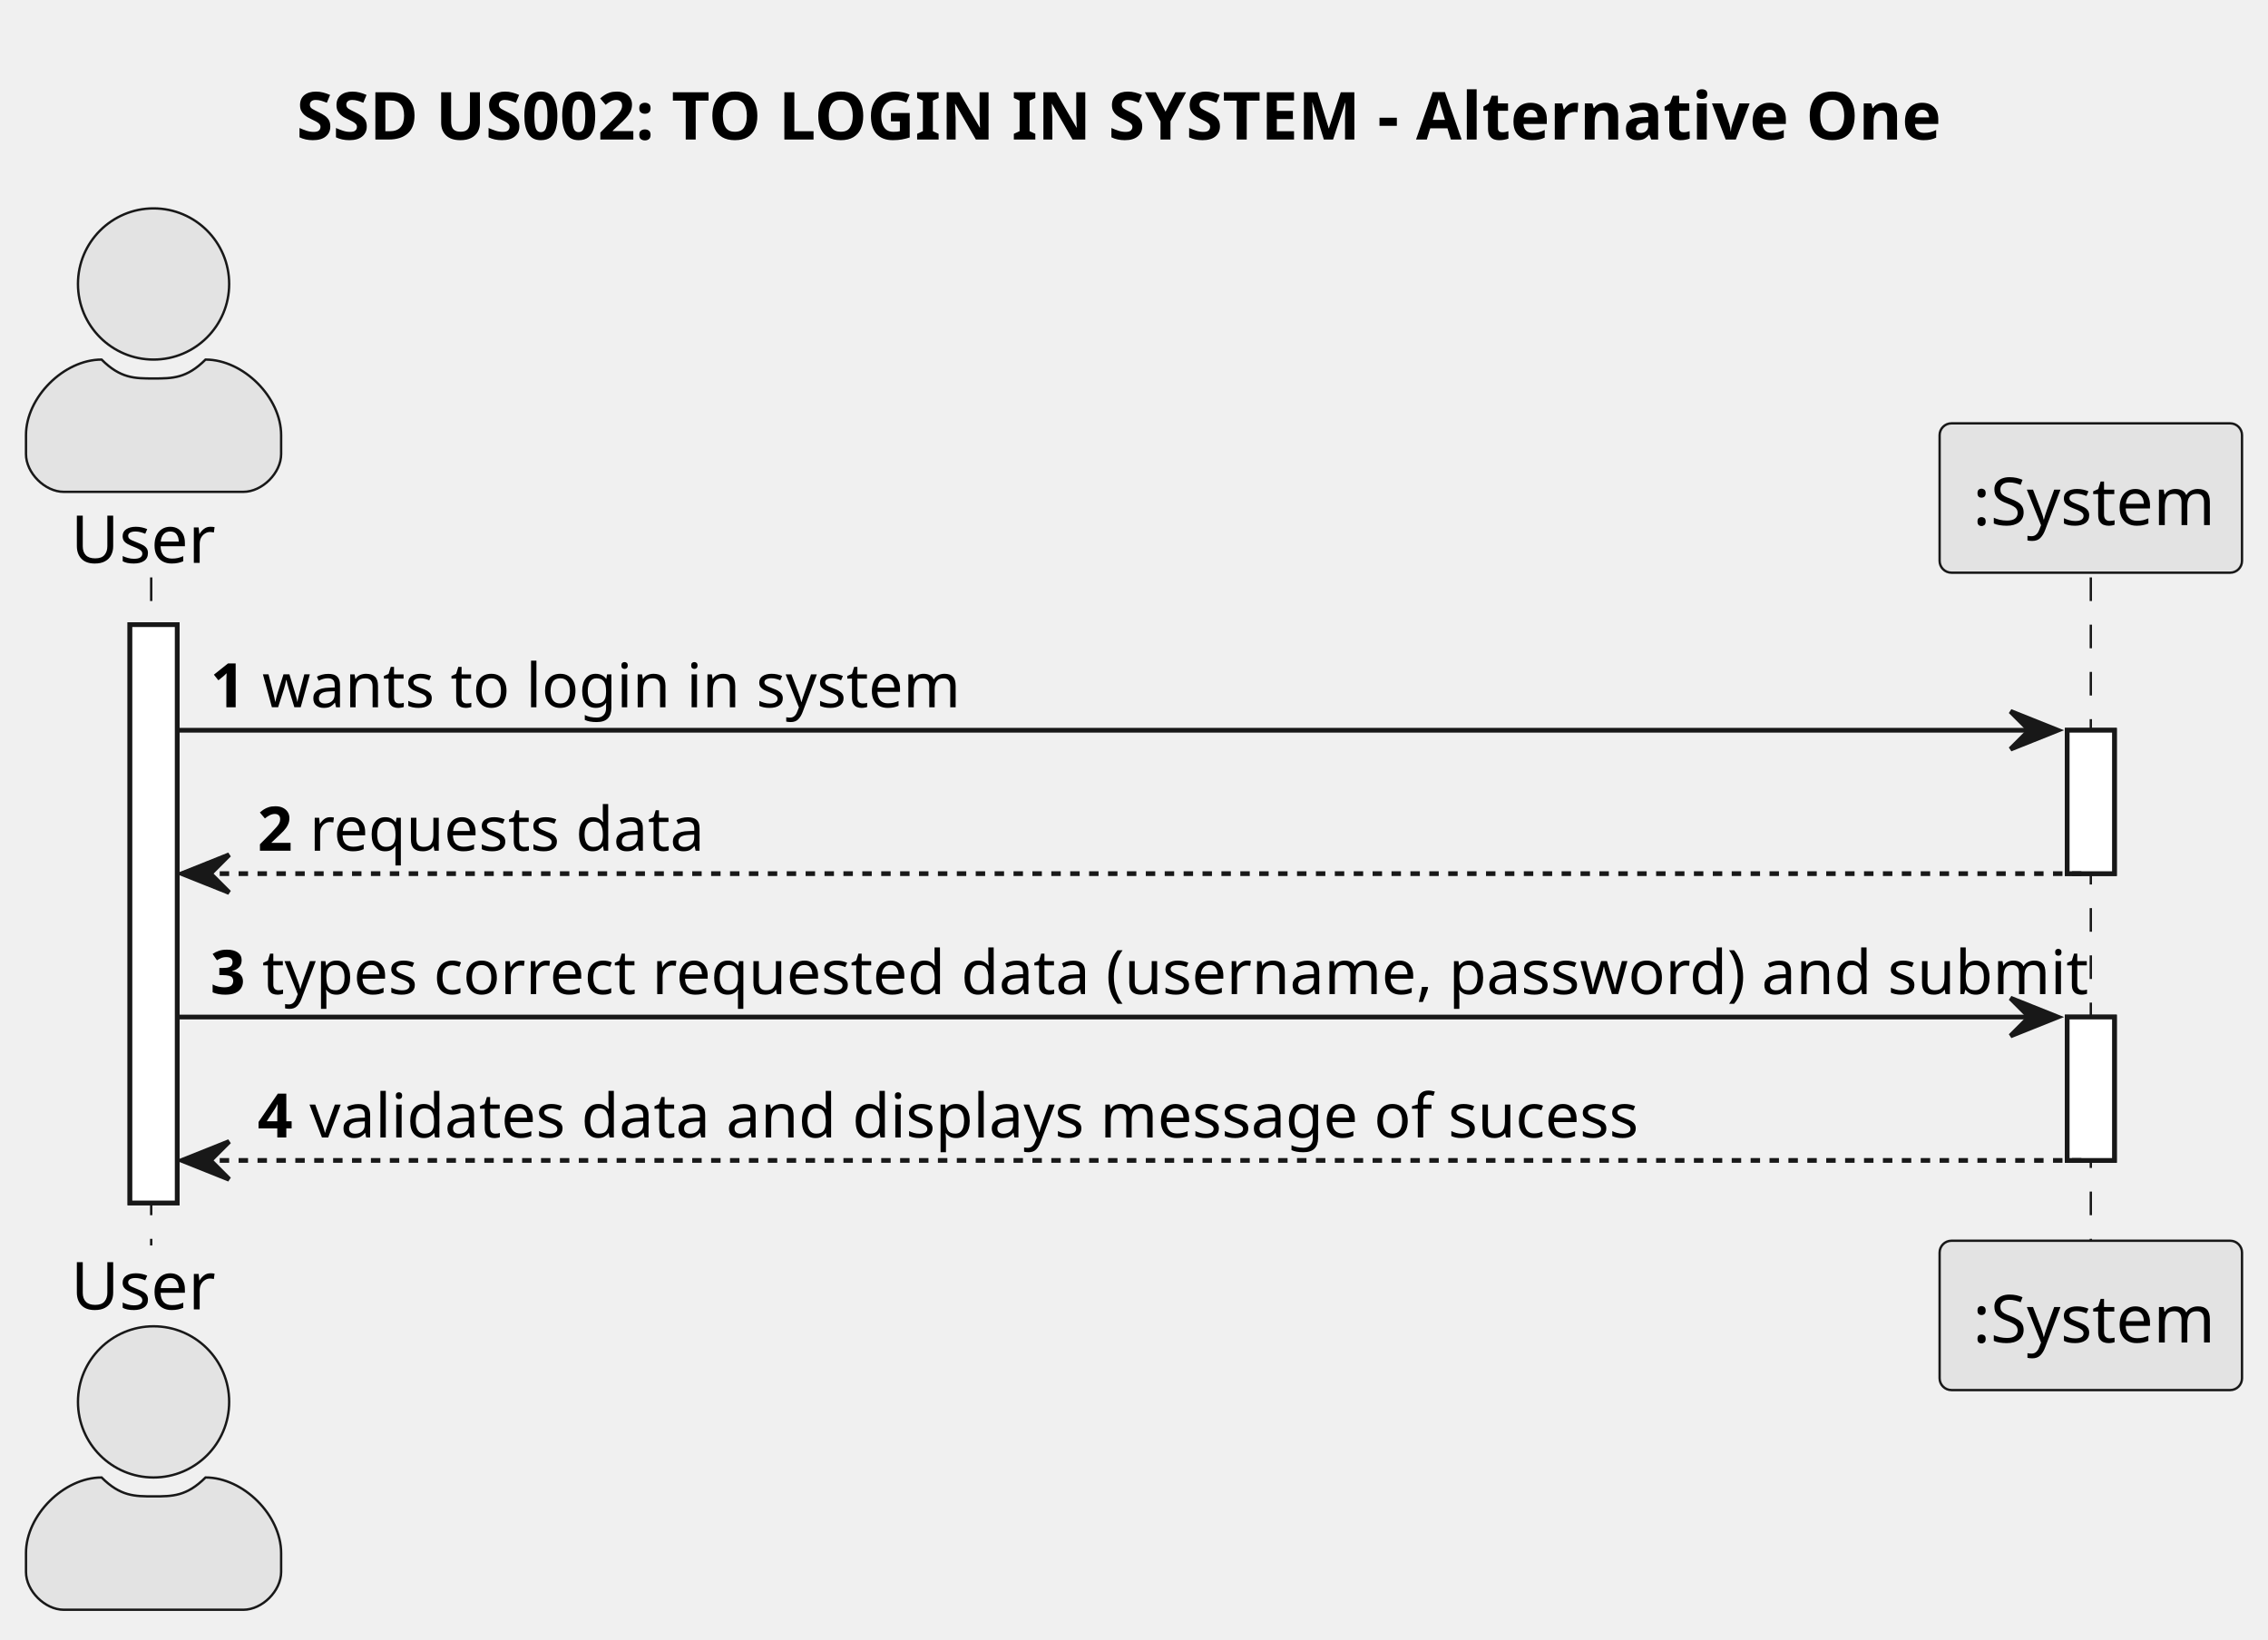
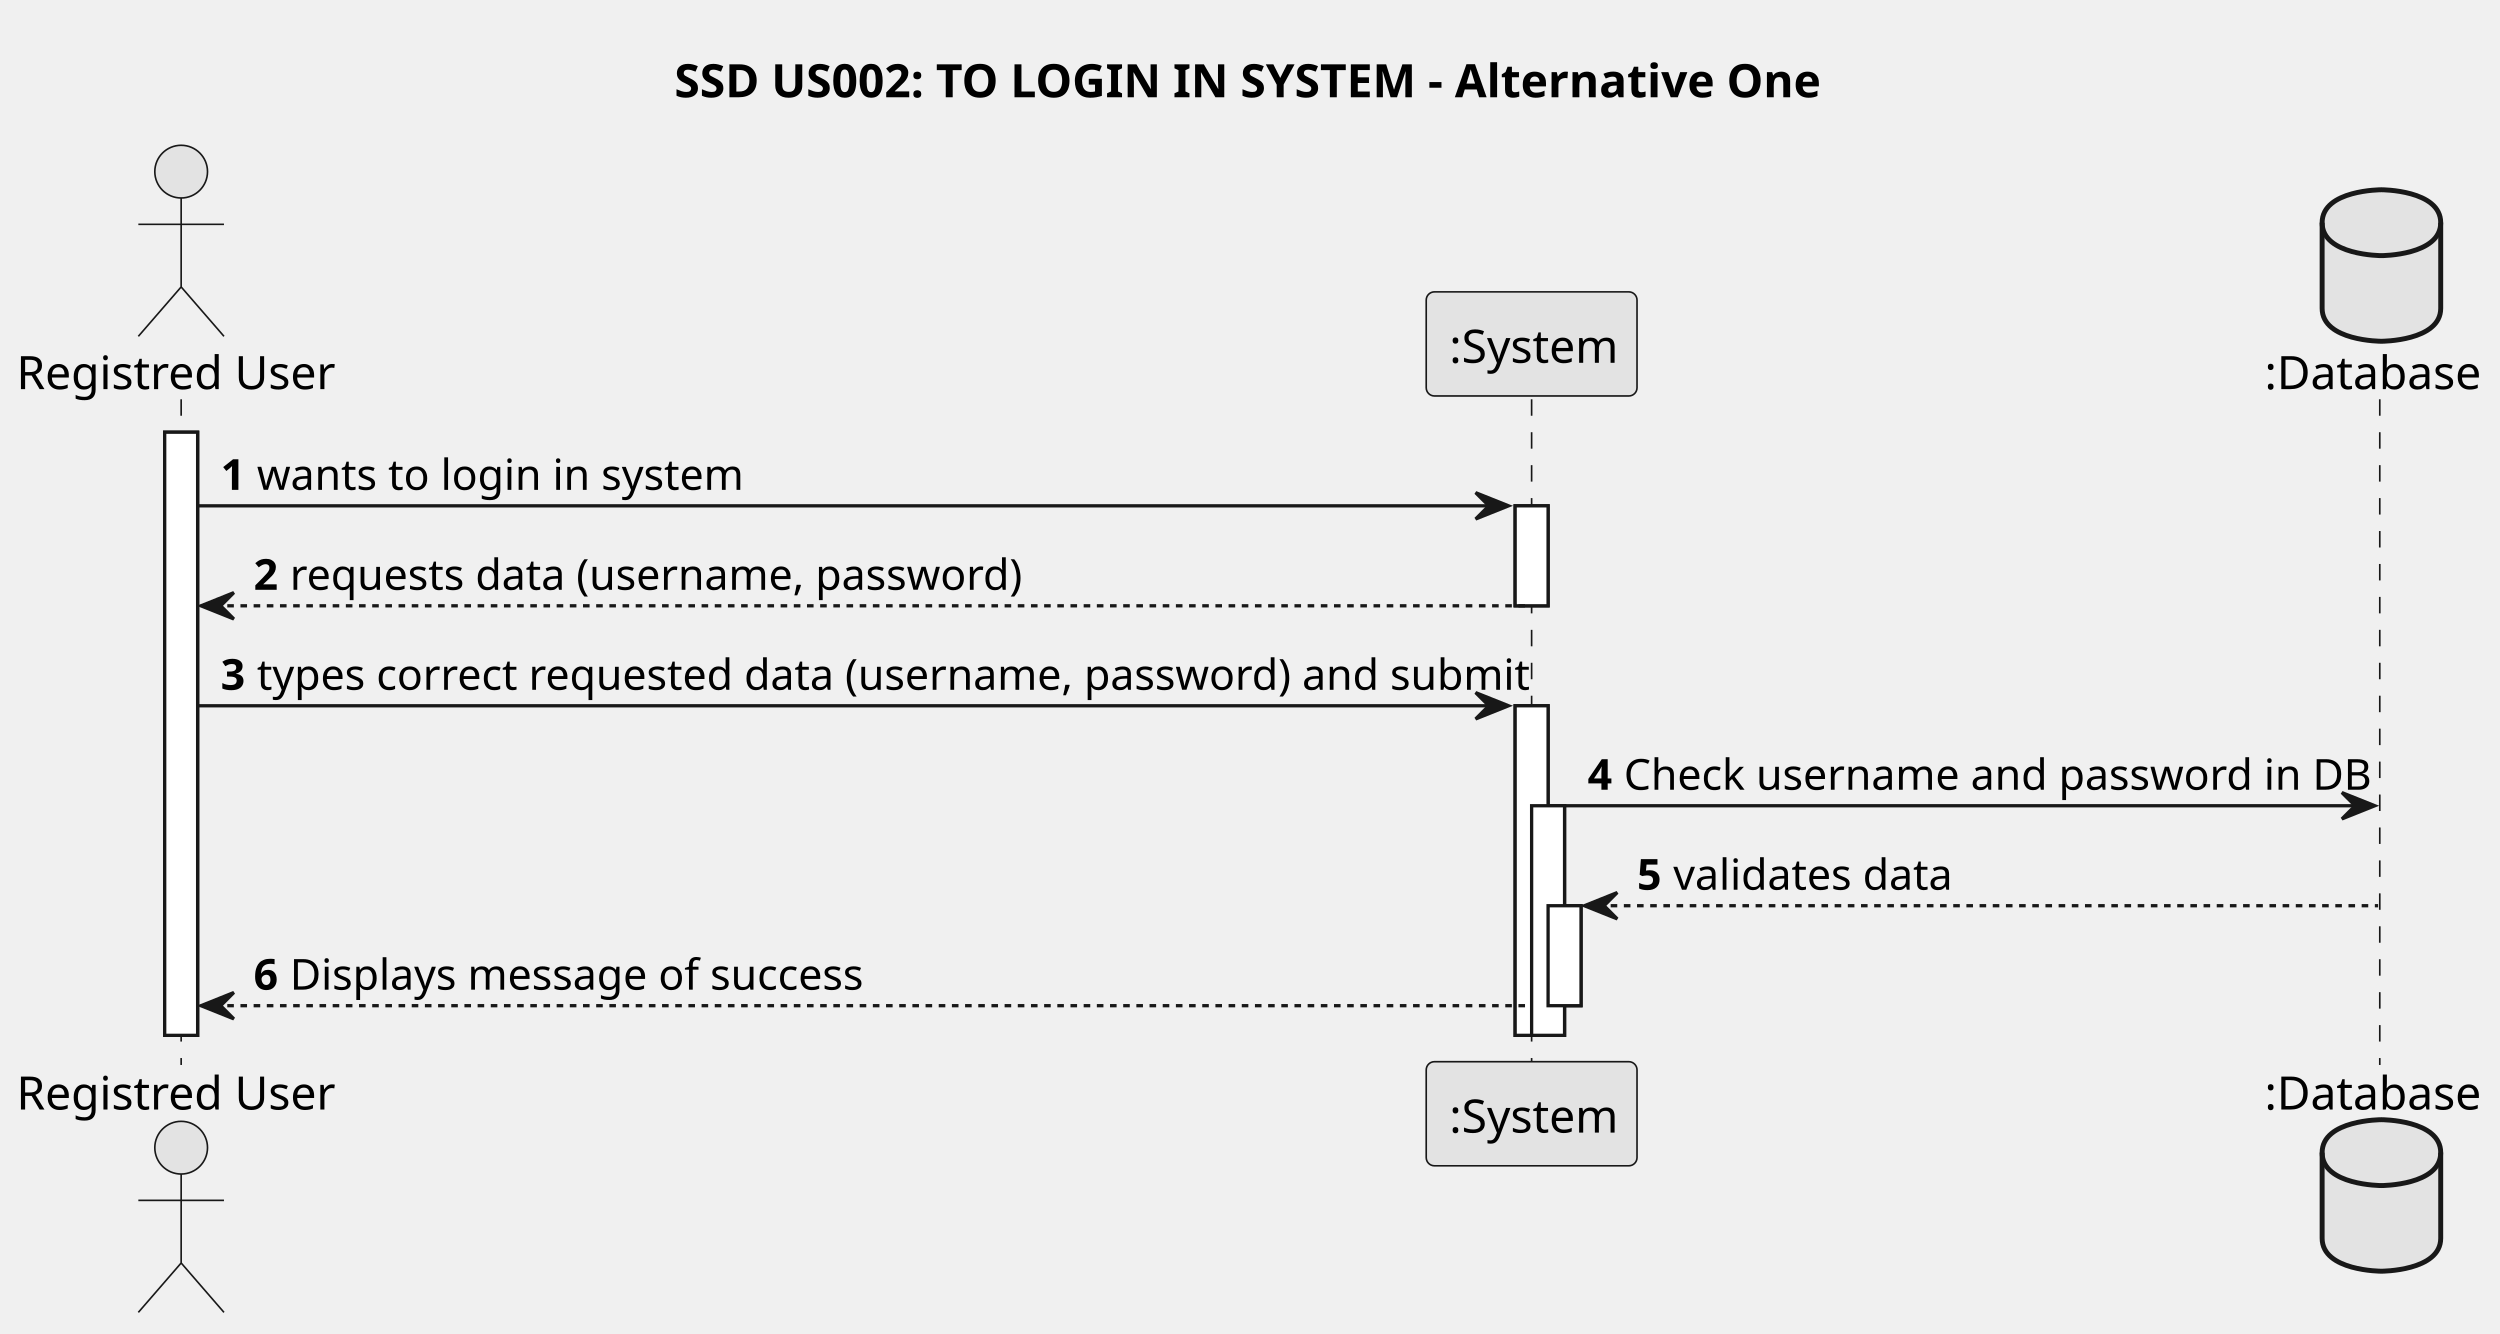
- <svg xmlns="http://www.w3.org/2000/svg" contentStyleType="text/css" height="347px" preserveAspectRatio="none" style="width:480px;height:347px;background:#FFFFFF;" version="1.1" viewBox="0 0 480 347" width="480px" zoomAndPan="magnify">
+ <svg xmlns="http://www.w3.org/2000/svg" contentStyleType="text/css" height="405px" preserveAspectRatio="none" style="width:759px;height:405px;background:#FFFFFF;" version="1.1" viewBox="0 0 759 405" width="759px" zoomAndPan="magnify">
  <defs />
  <g>
-     <text fill="#000000" font-family="sans-serif" font-size="14" font-weight="bold" lengthAdjust="spacing" textLength="353" x="62.75" y="29.533">SSD US002: TO LOGIN IN SYSTEM - Alternative One</text>
-     <rect fill="#FFFFFF" height="122.406" style="stroke:#181818;stroke-width:1.0;" width="10" x="27.5" y="132.219" />
-     <rect fill="#FFFFFF" height="30.352" style="stroke:#181818;stroke-width:1.0;" width="10" x="437.5" y="154.57" />
-     <rect fill="#FFFFFF" height="30.352" style="stroke:#181818;stroke-width:1.0;" width="10" x="437.5" y="215.273" />
-     <line style="stroke:#181818;stroke-width:0.5;stroke-dasharray:5.0,5.0;" x1="32" x2="32" y1="122.219" y2="263.625" />
-     <line style="stroke:#181818;stroke-width:0.5;stroke-dasharray:5.0,5.0;" x1="442.5" x2="442.5" y1="122.219" y2="263.625" />
-     <text fill="#000000" font-family="sans-serif" font-size="14" lengthAdjust="spacing" textLength="29" x="15" y="119.143">User</text>
-     <ellipse cx="32.5" cy="60.109" fill="#E3E3E3" rx="16" ry="16" style="stroke:#181818;stroke-width:0.5;" />
-     <path d="M32.5,80.109 C36.5,80.109 39.5,80.109 43.5,76.109 C51.5,76.109 59.5,84.109 59.5,92.109 L59.5,96.109 C59.5,100.109 55.5,104.109 51.5,104.109 L13.5,104.109 C9.5,104.109 5.5,100.109 5.5,96.109 L5.5,92.109 C5.5,84.109 13.5,76.109 21.5,76.109 C25.5,80.109 28.5,80.109 32.5,80.109 " fill="#E3E3E3" style="stroke:#181818;stroke-width:0.5;" />
-     <text fill="#000000" font-family="sans-serif" font-size="14" lengthAdjust="spacing" textLength="29" x="15" y="277.158">User</text>
-     <ellipse cx="32.5" cy="296.734" fill="#E3E3E3" rx="16" ry="16" style="stroke:#181818;stroke-width:0.5;" />
-     <path d="M32.5,316.734 C36.5,316.734 39.5,316.734 43.5,312.734 C51.5,312.734 59.5,320.734 59.5,328.734 L59.5,332.734 C59.5,336.734 55.5,340.734 51.5,340.734 L13.5,340.734 C9.5,340.734 5.5,336.734 5.5,332.734 L5.5,328.734 C5.5,320.734 13.5,312.734 21.5,312.734 C25.5,316.734 28.5,316.734 32.5,316.734 " fill="#E3E3E3" style="stroke:#181818;stroke-width:0.5;" />
-     <rect fill="#E3E3E3" height="31.609" rx="2.5" ry="2.5" style="stroke:#181818;stroke-width:0.5;" width="64" x="410.5" y="89.609" />
-     <text fill="#000000" font-family="sans-serif" font-size="14" lengthAdjust="spacing" textLength="50" x="417.5" y="111.143">:System</text>
-     <rect fill="#E3E3E3" height="31.609" rx="2.5" ry="2.5" style="stroke:#181818;stroke-width:0.5;" width="64" x="410.5" y="262.625" />
-     <text fill="#000000" font-family="sans-serif" font-size="14" lengthAdjust="spacing" textLength="50" x="417.5" y="284.158">:System</text>
-     <rect fill="#FFFFFF" height="122.406" style="stroke:#181818;stroke-width:1.0;" width="10" x="27.5" y="132.219" />
-     <rect fill="#FFFFFF" height="30.352" style="stroke:#181818;stroke-width:1.0;" width="10" x="437.5" y="154.57" />
-     <rect fill="#FFFFFF" height="30.352" style="stroke:#181818;stroke-width:1.0;" width="10" x="437.5" y="215.273" />
-     <polygon fill="#181818" points="425.5,150.57,435.5,154.57,425.5,158.57,429.5,154.57" style="stroke:#181818;stroke-width:1.0;" />
-     <line style="stroke:#181818;stroke-width:1.0;" x1="37.5" x2="431.5" y1="154.57" y2="154.57" />
-     <text fill="#000000" font-family="sans-serif" font-size="13" font-weight="bold" lengthAdjust="spacing" textLength="7" x="44.5" y="149.714">1</text>
-     <text fill="#000000" font-family="sans-serif" font-size="13" lengthAdjust="spacing" textLength="141" x="55.5" y="149.714">wants to login in system</text>
-     <polygon fill="#181818" points="48.5,180.922,38.5,184.922,48.5,188.922,44.5,184.922" style="stroke:#181818;stroke-width:1.0;" />
-     <line style="stroke:#181818;stroke-width:1.0;stroke-dasharray:2.0,2.0;" x1="42.5" x2="441.5" y1="184.922" y2="184.922" />
-     <text fill="#000000" font-family="sans-serif" font-size="13" font-weight="bold" lengthAdjust="spacing" textLength="7" x="54.5" y="180.065">2</text>
-     <text fill="#000000" font-family="sans-serif" font-size="13" lengthAdjust="spacing" textLength="79" x="65.5" y="180.065">requests data</text>
-     <polygon fill="#181818" points="425.5,211.273,435.5,215.273,425.5,219.273,429.5,215.273" style="stroke:#181818;stroke-width:1.0;" />
-     <line style="stroke:#181818;stroke-width:1.0;" x1="37.5" x2="431.5" y1="215.273" y2="215.273" />
-     <text fill="#000000" font-family="sans-serif" font-size="13" font-weight="bold" lengthAdjust="spacing" textLength="7" x="44.5" y="210.417">3</text>
-     <text fill="#000000" font-family="sans-serif" font-size="13" lengthAdjust="spacing" textLength="370" x="55.5" y="210.417">types correct requested data  (username, password) and submit</text>
-     <polygon fill="#181818" points="48.5,241.625,38.5,245.625,48.5,249.625,44.5,245.625" style="stroke:#181818;stroke-width:1.0;" />
-     <line style="stroke:#181818;stroke-width:1.0;stroke-dasharray:2.0,2.0;" x1="42.5" x2="441.5" y1="245.625" y2="245.625" />
-     <text fill="#000000" font-family="sans-serif" font-size="13" font-weight="bold" lengthAdjust="spacing" textLength="7" x="54.5" y="240.769">4</text>
-     <text fill="#000000" font-family="sans-serif" font-size="13" lengthAdjust="spacing" textLength="273" x="65.5" y="240.769">validates data and displays message of sucess</text>
+     <text fill="#000000" font-family="sans-serif" font-size="14" font-weight="bold" lengthAdjust="spacing" textLength="353" x="204.75" y="29.533">SSD US002: TO LOGIN IN SYSTEM - Alternative One</text>
+     <rect fill="#FFFFFF" height="183.109" style="stroke:#181818;stroke-width:1.0;" width="10" x="50" y="131.219" />
+     <rect fill="#FFFFFF" height="30.352" style="stroke:#181818;stroke-width:1.0;" width="10" x="460" y="153.57" />
+     <rect fill="#FFFFFF" height="100.055" style="stroke:#181818;stroke-width:1.0;" width="10" x="460" y="214.273" />
+     <rect fill="#FFFFFF" height="69.703" style="stroke:#181818;stroke-width:1.0;" width="10" x="465" y="244.625" />
+     <rect fill="#FFFFFF" height="30.352" style="stroke:#181818;stroke-width:1.0;" width="10" x="470" y="274.977" />
+     <line style="stroke:#181818;stroke-width:0.5;stroke-dasharray:5.0,5.0;" x1="55" x2="55" y1="121.219" y2="323.328" />
+     <line style="stroke:#181818;stroke-width:0.5;stroke-dasharray:5.0,5.0;" x1="465" x2="465" y1="121.219" y2="323.328" />
+     <line style="stroke:#181818;stroke-width:0.5;stroke-dasharray:5.0,5.0;" x1="722.5" x2="722.5" y1="121.219" y2="323.328" />
+     <text fill="#000000" font-family="sans-serif" font-size="14" lengthAdjust="spacing" textLength="94" x="5" y="118.143">Registred User</text>
+     <ellipse cx="55" cy="52.109" fill="#E3E3E3" rx="8" ry="8" style="stroke:#181818;stroke-width:0.5;" />
+     <path d="M55,60.109 L55,87.109 M42,68.109 L68,68.109 M55,87.109 L42,102.109 M55,87.109 L68,102.109 " fill="none" style="stroke:#181818;stroke-width:0.5;" />
+     <text fill="#000000" font-family="sans-serif" font-size="14" lengthAdjust="spacing" textLength="94" x="5" y="336.861">Registred User</text>
+     <ellipse cx="55" cy="348.438" fill="#E3E3E3" rx="8" ry="8" style="stroke:#181818;stroke-width:0.5;" />
+     <path d="M55,356.438 L55,383.438 M42,364.438 L68,364.438 M55,383.438 L42,398.438 M55,383.438 L68,398.438 " fill="none" style="stroke:#181818;stroke-width:0.5;" />
+     <rect fill="#E3E3E3" height="31.609" rx="2.5" ry="2.5" style="stroke:#181818;stroke-width:0.5;" width="64" x="433" y="88.609" />
+     <text fill="#000000" font-family="sans-serif" font-size="14" lengthAdjust="spacing" textLength="50" x="440" y="110.143">:System</text>
+     <rect fill="#E3E3E3" height="31.609" rx="2.5" ry="2.5" style="stroke:#181818;stroke-width:0.5;" width="64" x="433" y="322.328" />
+     <text fill="#000000" font-family="sans-serif" font-size="14" lengthAdjust="spacing" textLength="50" x="440" y="343.861">:System</text>
+     <text fill="#000000" font-family="sans-serif" font-size="14" lengthAdjust="spacing" textLength="65" x="687.5" y="118.143">:Database</text>
+     <path d="M705,67.609 C705,57.609 723,57.609 723,57.609 C723,57.609 741,57.609 741,67.609 L741,93.609 C741,103.609 723,103.609 723,103.609 C723,103.609 705,103.609 705,93.609 L705,67.609 " fill="#E3E3E3" style="stroke:#181818;stroke-width:1.5;" />
+     <path d="M705,67.609 C705,77.609 723,77.609 723,77.609 C723,77.609 741,77.609 741,67.609 " fill="none" style="stroke:#181818;stroke-width:1.5;" />
+     <text fill="#000000" font-family="sans-serif" font-size="14" lengthAdjust="spacing" textLength="65" x="687.5" y="336.861">:Database</text>
+     <path d="M705,349.938 C705,339.938 723,339.938 723,339.938 C723,339.938 741,339.938 741,349.938 L741,375.938 C741,385.938 723,385.938 723,385.938 C723,385.938 705,385.938 705,375.938 L705,349.938 " fill="#E3E3E3" style="stroke:#181818;stroke-width:1.5;" />
+     <path d="M705,349.938 C705,359.938 723,359.938 723,359.938 C723,359.938 741,359.938 741,349.938 " fill="none" style="stroke:#181818;stroke-width:1.5;" />
+     <rect fill="#FFFFFF" height="183.109" style="stroke:#181818;stroke-width:1.0;" width="10" x="50" y="131.219" />
+     <rect fill="#FFFFFF" height="30.352" style="stroke:#181818;stroke-width:1.0;" width="10" x="460" y="153.57" />
+     <rect fill="#FFFFFF" height="100.055" style="stroke:#181818;stroke-width:1.0;" width="10" x="460" y="214.273" />
+     <rect fill="#FFFFFF" height="69.703" style="stroke:#181818;stroke-width:1.0;" width="10" x="465" y="244.625" />
+     <rect fill="#FFFFFF" height="30.352" style="stroke:#181818;stroke-width:1.0;" width="10" x="470" y="274.977" />
+     <polygon fill="#181818" points="448,149.57,458,153.57,448,157.57,452,153.57" style="stroke:#181818;stroke-width:1.0;" />
+     <line style="stroke:#181818;stroke-width:1.0;" x1="60" x2="454" y1="153.57" y2="153.57" />
+     <text fill="#000000" font-family="sans-serif" font-size="13" font-weight="bold" lengthAdjust="spacing" textLength="7" x="67" y="148.714">1</text>
+     <text fill="#000000" font-family="sans-serif" font-size="13" lengthAdjust="spacing" textLength="141" x="78" y="148.714">wants to login in system</text>
+     <polygon fill="#181818" points="71,179.922,61,183.922,71,187.922,67,183.922" style="stroke:#181818;stroke-width:1.0;" />
+     <line style="stroke:#181818;stroke-width:1.0;stroke-dasharray:2.0,2.0;" x1="65" x2="464" y1="183.922" y2="183.922" />
+     <text fill="#000000" font-family="sans-serif" font-size="13" font-weight="bold" lengthAdjust="spacing" textLength="7" x="77" y="179.065">2</text>
+     <text fill="#000000" font-family="sans-serif" font-size="13" lengthAdjust="spacing" textLength="211" x="88" y="179.065">requests data (username, password)</text>
+     <polygon fill="#181818" points="448,210.273,458,214.273,448,218.273,452,214.273" style="stroke:#181818;stroke-width:1.0;" />
+     <line style="stroke:#181818;stroke-width:1.0;" x1="60" x2="454" y1="214.273" y2="214.273" />
+     <text fill="#000000" font-family="sans-serif" font-size="13" font-weight="bold" lengthAdjust="spacing" textLength="7" x="67" y="209.417">3</text>
+     <text fill="#000000" font-family="sans-serif" font-size="13" lengthAdjust="spacing" textLength="370" x="78" y="209.417">types correct requested data  (username, password) and submit</text>
+     <polygon fill="#181818" points="711,240.625,721,244.625,711,248.625,715,244.625" style="stroke:#181818;stroke-width:1.0;" />
+     <line style="stroke:#181818;stroke-width:1.0;" x1="475" x2="717" y1="244.625" y2="244.625" />
+     <text fill="#000000" font-family="sans-serif" font-size="13" font-weight="bold" lengthAdjust="spacing" textLength="7" x="482" y="239.769">4</text>
+     <text fill="#000000" font-family="sans-serif" font-size="13" lengthAdjust="spacing" textLength="218" x="493" y="239.769">Check username and password in DB</text>
+     <polygon fill="#181818" points="491,270.977,481,274.977,491,278.977,487,274.977" style="stroke:#181818;stroke-width:1.0;" />
+     <line style="stroke:#181818;stroke-width:1.0;stroke-dasharray:2.0,2.0;" x1="485" x2="722" y1="274.977" y2="274.977" />
+     <text fill="#000000" font-family="sans-serif" font-size="13" font-weight="bold" lengthAdjust="spacing" textLength="7" x="497" y="270.12">5</text>
+     <text fill="#000000" font-family="sans-serif" font-size="13" lengthAdjust="spacing" textLength="79" x="508" y="270.12">validates data</text>
+     <polygon fill="#181818" points="71,301.328,61,305.328,71,309.328,67,305.328" style="stroke:#181818;stroke-width:1.0;" />
+     <line style="stroke:#181818;stroke-width:1.0;stroke-dasharray:2.0,2.0;" x1="65" x2="464" y1="305.328" y2="305.328" />
+     <text fill="#000000" font-family="sans-serif" font-size="13" font-weight="bold" lengthAdjust="spacing" textLength="7" x="77" y="300.472">6</text>
+     <text fill="#000000" font-family="sans-serif" font-size="13" lengthAdjust="spacing" textLength="174" x="88" y="300.472">Displays message of success</text>
  </g>
</svg>
